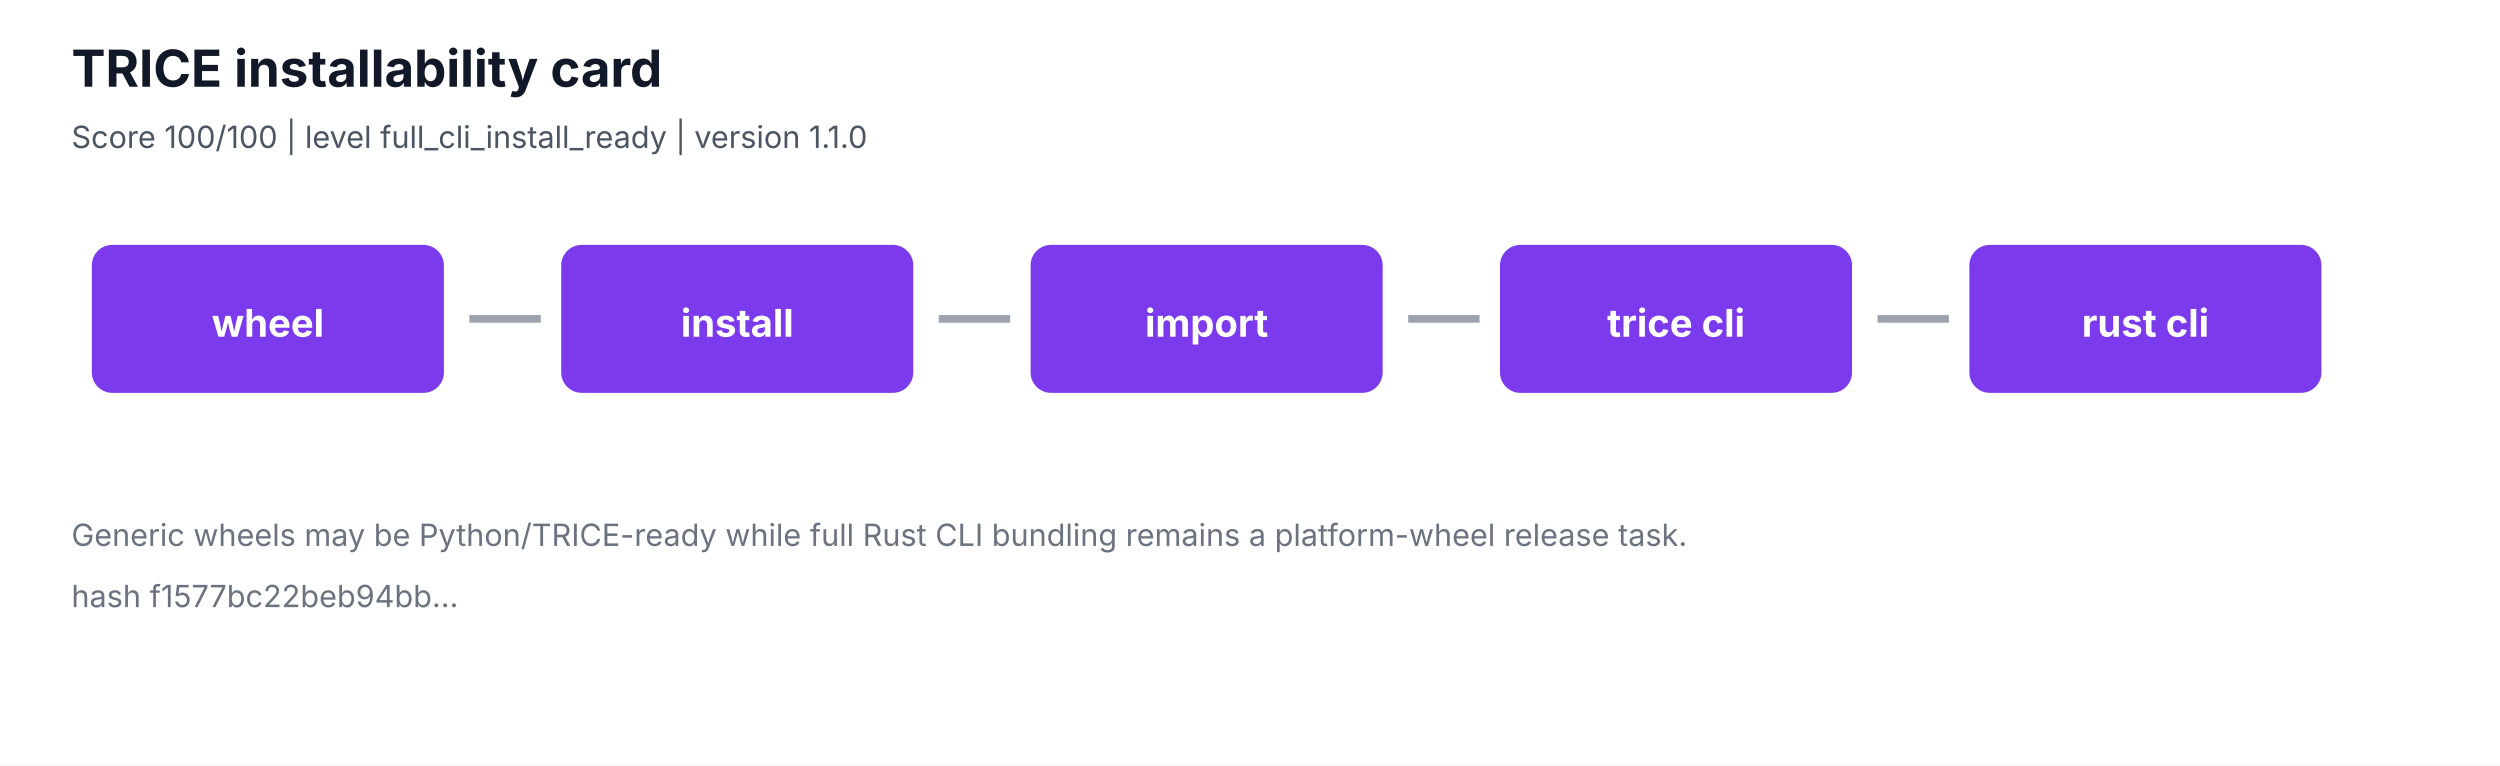
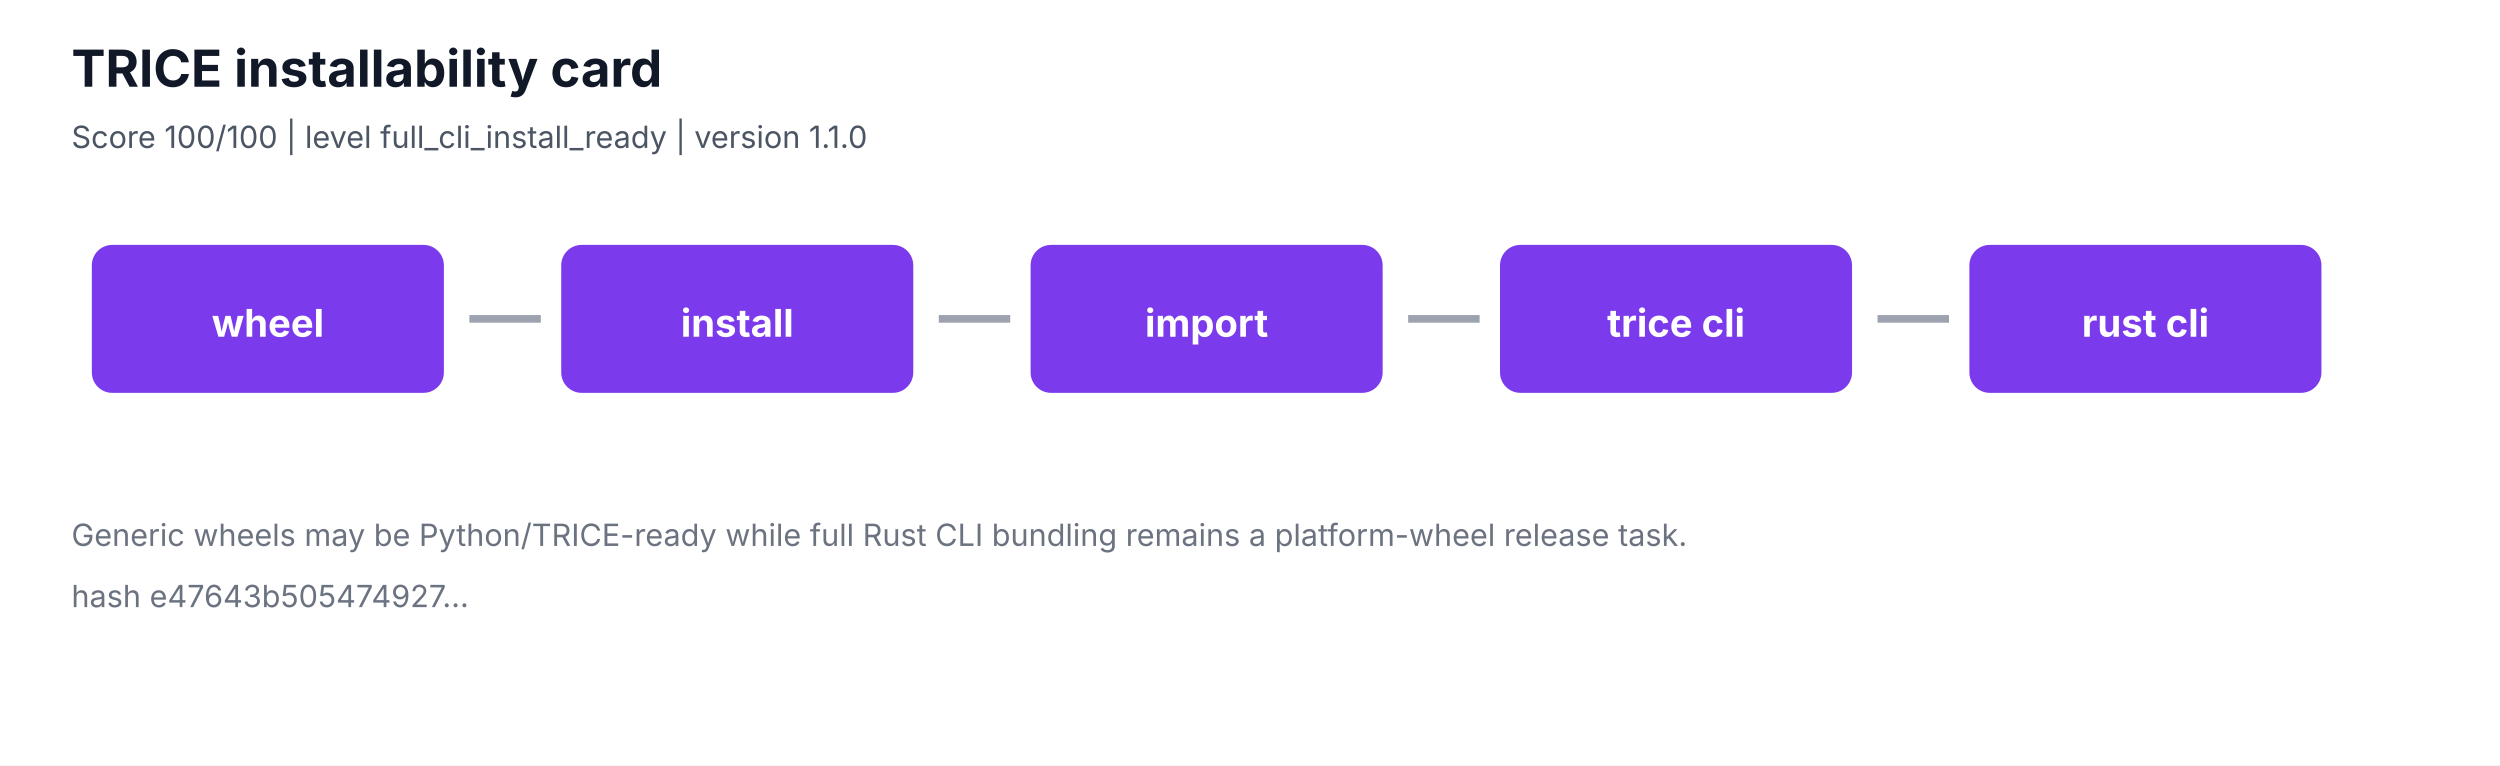
<svg xmlns="http://www.w3.org/2000/svg" width="980" height="300" viewBox="0 0 980 300">
  <rect width="100%" height="100%" fill="#ffffff" />
  <text x="28" y="34" font-family="Inter,Segoe UI,Arial" font-size="20" font-weight="700" fill="#111827">TRICE installability card</text>
  <text x="28" y="58" font-family="Inter,Segoe UI,Arial" font-size="12" fill="#4b5563">Score 100/100 | level full_cli_install_ready | version 1.1.0</text>
  <rect x="36" y="96" width="138" height="58" rx="8" fill="#7c3aed" />
  <text x="105" y="132" text-anchor="middle" font-family="Inter,Segoe UI,Arial" font-size="15" font-weight="700" fill="#ffffff">wheel</text>
  <line x1="184" y1="125" x2="212" y2="125" stroke="#9ca3af" stroke-width="3" />
  <rect x="220" y="96" width="138" height="58" rx="8" fill="#7c3aed" />
  <text x="289" y="132" text-anchor="middle" font-family="Inter,Segoe UI,Arial" font-size="15" font-weight="700" fill="#ffffff">install</text>
  <line x1="368" y1="125" x2="396" y2="125" stroke="#9ca3af" stroke-width="3" />
  <rect x="404" y="96" width="138" height="58" rx="8" fill="#7c3aed" />
  <text x="473" y="132" text-anchor="middle" font-family="Inter,Segoe UI,Arial" font-size="15" font-weight="700" fill="#ffffff">import</text>
  <line x1="552" y1="125" x2="580" y2="125" stroke="#9ca3af" stroke-width="3" />
  <rect x="588" y="96" width="138" height="58" rx="8" fill="#7c3aed" />
  <text x="657" y="132" text-anchor="middle" font-family="Inter,Segoe UI,Arial" font-size="15" font-weight="700" fill="#ffffff">trice cli</text>
  <line x1="736" y1="125" x2="764" y2="125" stroke="#9ca3af" stroke-width="3" />
  <rect x="772" y="96" width="138" height="58" rx="8" fill="#7c3aed" />
  <text x="841" y="132" text-anchor="middle" font-family="Inter,Segoe UI,Arial" font-size="15" font-weight="700" fill="#ffffff">rust cli</text>
  <text x="28" y="214" font-family="Inter,Segoe UI,Arial" font-size="12" fill="#6b7280">Generic wheels may be Python/TRICE-ready while full Rust CLI bundling remains a platform-wheel release task.</text>
-   <text x="28" y="238" font-family="Inter,Segoe UI,Arial" font-size="12" fill="#6b7280">hash f1577bc22beb94bb...</text>
+   <text x="28" y="238" font-family="Inter,Segoe UI,Arial" font-size="12" fill="#6b7280">hash e47643b505474927...</text>
</svg>
